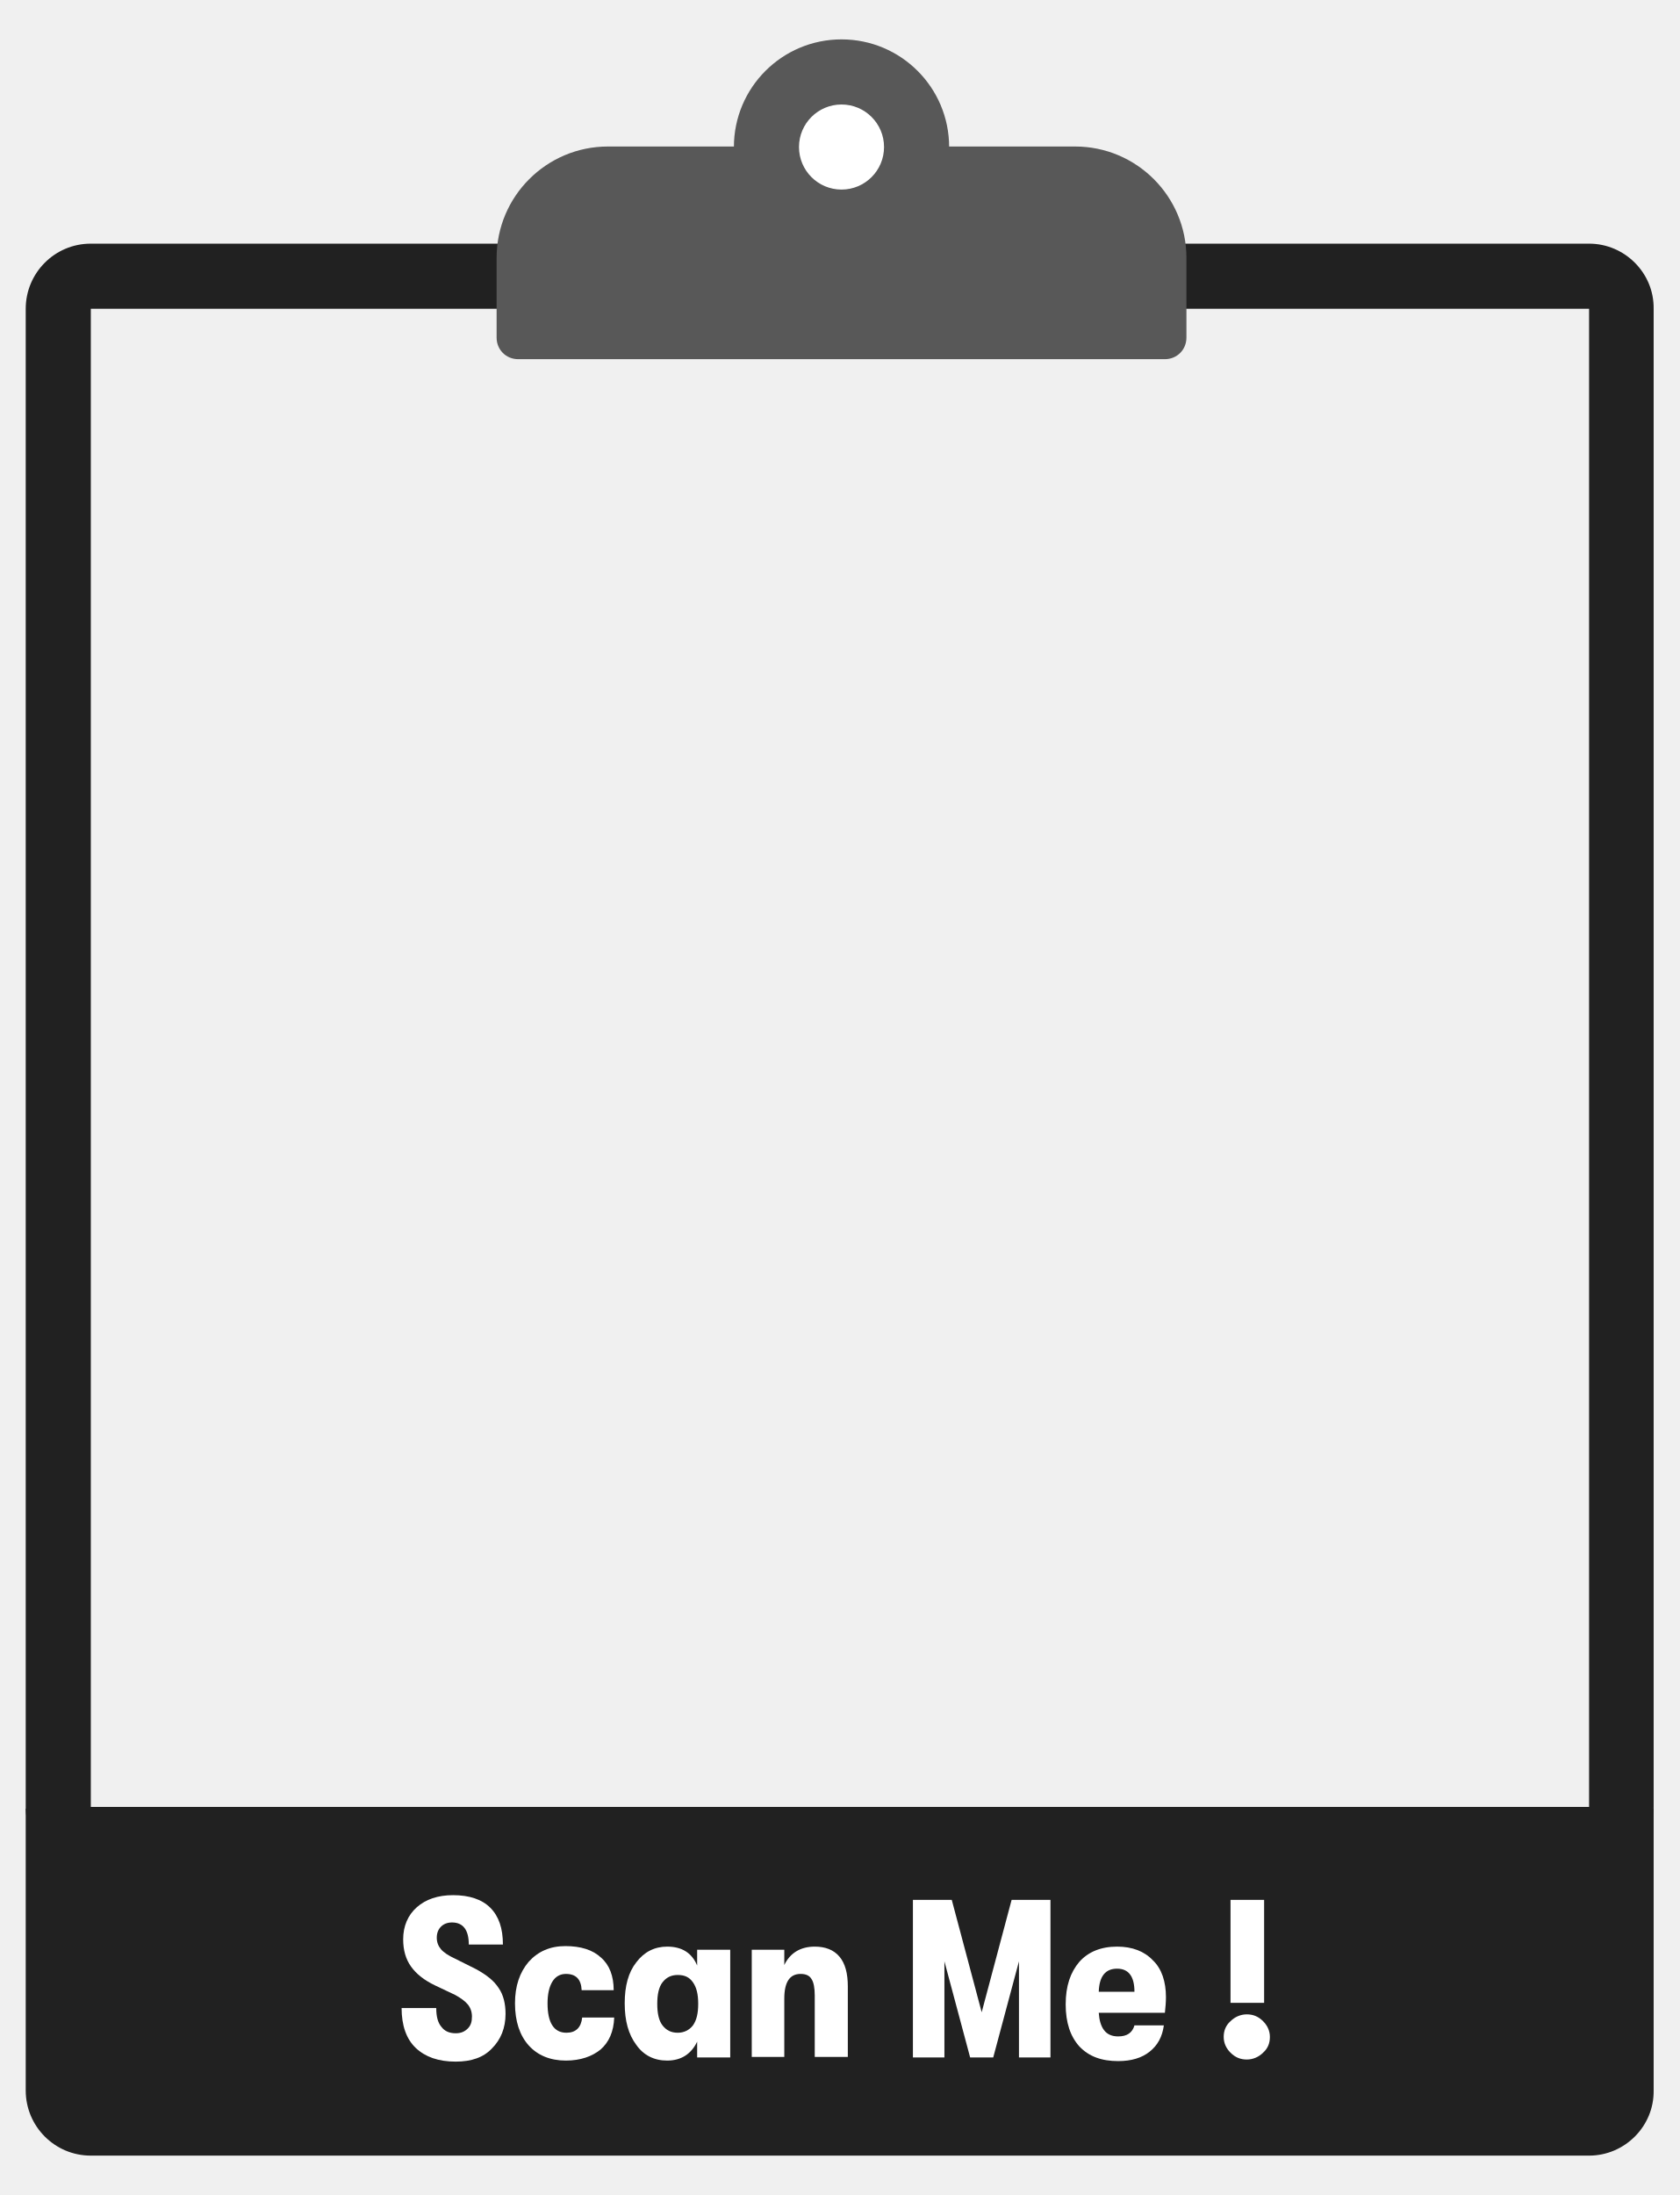
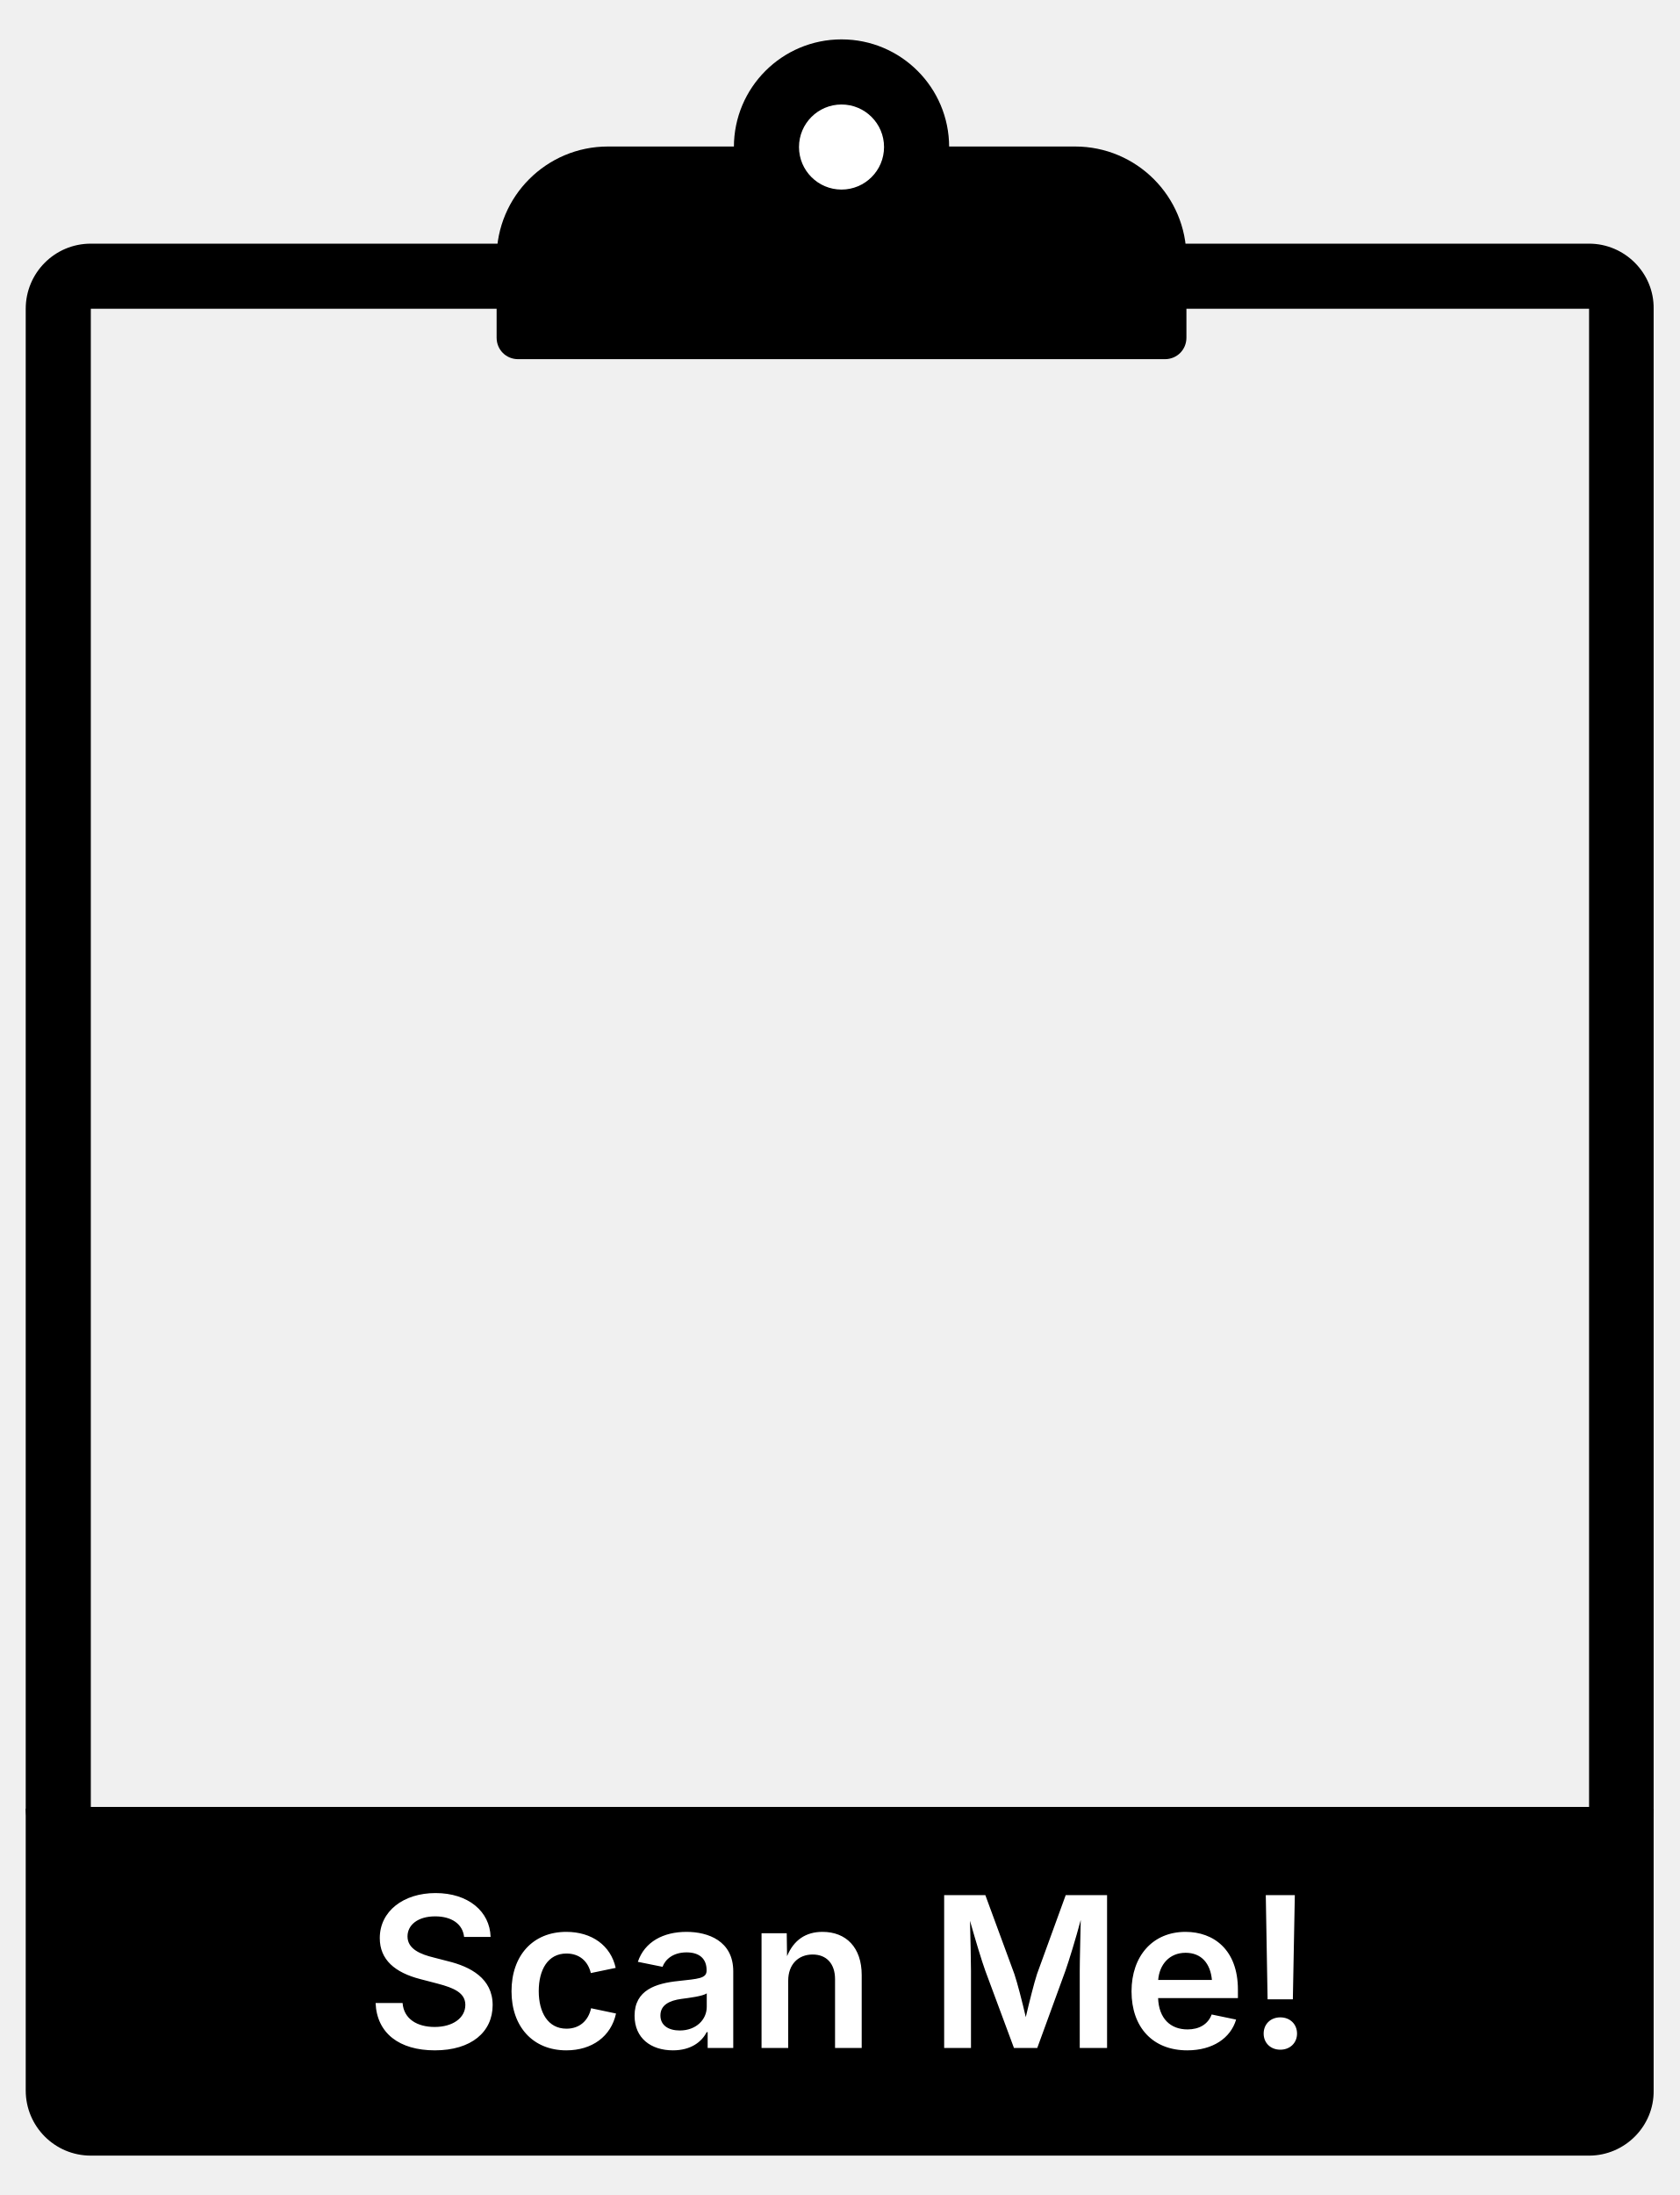
<svg xmlns="http://www.w3.org/2000/svg" width="320" height="418" viewBox="0 0 320 418" fill="none">
-   <path d="M302.7 58.8V344.1H17.3V58.8H302.7ZM302.7 46.4H17.3C10.4 46.4 4.9 52 4.9 58.8V344.1C4.9 351 10.5 356.5 17.3 356.5H302.6C309.5 356.5 315 350.9 315 344.1V58.8C315.1 52 309.5 46.4 302.7 46.4Z" fill="#212121" />
-   <path d="M302.7 410.5H17.3C10.4 410.5 4.9 404.9 4.9 398.1V344.4H315V398.1C315.1 404.9 309.5 410.5 302.7 410.5Z" fill="#212121" />
-   <path d="M115.8 27.9H204.8C216.5 27.9 226 37.4 226 49.1V64.3C226 66.6 224.2 68.4 221.9 68.4H98.7C96.4 68.4 94.6 66.6 94.6 64.3V49.1C94.6 37.4 104.1 27.9 115.8 27.9Z" fill="#585858" />
-   <path d="M160.3 48.5C171.622 48.5 180.8 39.322 180.8 28C180.8 16.678 171.622 7.5 160.3 7.5C148.978 7.5 139.8 16.678 139.8 28C139.8 39.322 148.978 48.5 160.3 48.5Z" fill="#585858" />
+   <path d="M302.7 58.8V344.1H17.3V58.8H302.7ZM302.7 46.4H17.3C10.4 46.4 4.9 52 4.9 58.8V344.1C4.9 351 10.5 356.5 17.3 356.5H302.6C309.5 356.5 315 350.9 315 344.1V58.8C315.1 52 309.5 46.4 302.7 46.4Z" fill="currentColor" />
+   <path d="M302.7 410.5H17.3C10.4 410.5 4.9 404.9 4.9 398.1V344.4H315V398.1C315.1 404.9 309.5 410.5 302.7 410.5Z" fill="currentColor" />
+   <path d="M115.8 27.9H204.8C216.5 27.9 226 37.4 226 49.1V64.3C226 66.6 224.2 68.4 221.9 68.4H98.7C96.4 68.4 94.6 66.6 94.6 64.3V49.1C94.6 37.4 104.1 27.9 115.8 27.9Z" fill="currentColor" />
+   <path d="M160.3 48.5C171.622 48.5 180.8 39.322 180.8 28C180.8 16.678 171.622 7.5 160.3 7.5C148.978 7.5 139.8 16.678 139.8 28C139.8 39.322 148.978 48.5 160.3 48.5Z" fill="currentColor" />
  <path d="M160.3 36.1C164.773 36.1 168.4 32.474 168.4 28C168.4 23.526 164.773 19.9 160.3 19.9C155.826 19.9 152.2 23.526 152.2 28C152.2 32.474 155.826 36.1 160.3 36.1Z" fill="white" />
-   <path d="M86.8 392.6C83.5 392.6 81 391.7 79.2 390C77.4 388.3 76.5 385.7 76.5 382.4H83.1C83.1 384 83.4 385.2 84.1 386C84.7 386.8 85.6 387.2 86.8 387.2C87.8 387.2 88.5 386.9 89.1 386.3C89.7 385.7 89.9 385 89.9 384C89.9 383.1 89.6 382.3 89.1 381.7C88.6 381.1 87.8 380.5 86.7 379.9L82.9 378.1C80.8 377.1 79.3 375.9 78.3 374.5C77.3 373.1 76.8 371.4 76.8 369.3C76.8 366.8 77.7 364.7 79.4 363.2C81.1 361.7 83.4 360.9 86.3 360.9C89.4 360.9 91.8 361.7 93.4 363.3C95 364.9 95.8 367.2 95.8 370.3H89.3C89.3 367.5 88.2 366.1 86.1 366.1C85.2 366.1 84.5 366.4 84 366.9C83.5 367.4 83.2 368.1 83.2 369C83.2 369.9 83.5 370.6 84 371.2C84.5 371.8 85.4 372.4 86.7 373L90.7 375C92.7 376.1 94.1 377.2 95 378.6C95.9 379.9 96.3 381.6 96.3 383.5C96.3 386.2 95.4 388.4 93.7 390.1C92.1 391.8 89.8 392.6 86.8 392.6Z" fill="white" />
-   <path d="M107.8 392.4C104.8 392.4 102.4 391.4 100.7 389.5C99 387.6 98.1 384.9 98.1 381.5C98.1 378.2 99 375.6 100.7 373.6C102.5 371.6 104.8 370.6 107.7 370.6C110.6 370.6 112.9 371.3 114.5 372.8C116.1 374.2 116.9 376.3 116.9 379H110.8C110.7 376.9 109.7 375.9 107.8 375.9C106.7 375.9 105.8 376.4 105.2 377.4C104.6 378.4 104.3 379.8 104.3 381.5C104.3 385.2 105.5 387.1 107.9 387.1C109.7 387.1 110.7 386.1 110.9 384.2H117C116.9 386.9 116 388.9 114.4 390.3C112.8 391.6 110.6 392.4 107.8 392.4Z" fill="white" />
-   <path d="M127.1 392.4C124.6 392.4 122.6 391.4 121.2 389.4C119.7 387.4 119 384.8 119 381.5C119 378.2 119.7 375.6 121.2 373.7C122.7 371.7 124.7 370.7 127.1 370.7C129.9 370.7 131.8 371.9 132.8 374.3V371.3H139.1V391.8H132.8V388.8C131.7 391.1 129.8 392.4 127.1 392.4ZM129.1 387.1C130.3 387.1 131.3 386.6 132 385.7C132.7 384.7 133 383.4 133 381.6C133 379.8 132.7 378.5 132 377.5C131.3 376.5 130.4 376.1 129.1 376.1C127.8 376.1 126.9 376.6 126.2 377.5C125.5 378.4 125.2 379.8 125.2 381.6C125.2 383.4 125.5 384.8 126.2 385.7C126.9 386.6 127.8 387.1 129.1 387.1Z" fill="white" />
-   <path d="M143.2 391.8V371.3H149.4V374.2C150.5 371.9 152.5 370.7 155.2 370.7C157.2 370.7 158.8 371.3 159.9 372.6C161 373.9 161.5 375.8 161.5 378.3V391.7H155.2V380C155.2 378.6 155 377.5 154.6 376.9C154.2 376.2 153.5 375.9 152.5 375.9C150.4 375.9 149.4 377.5 149.4 380.6V391.7H143.2V391.8Z" fill="white" />
-   <path d="M173.9 391.8V361.8H181.3L187 383.2L192.7 361.8H200.1V391.8H194.1V373.5L189.2 391.8H184.8L179.9 373.5V391.8H173.9Z" fill="white" />
-   <path d="M222.1 380.3C222.1 381.4 222 382.3 221.9 383.3H209.3C209.4 384.7 209.7 385.8 210.3 386.6C210.9 387.4 211.8 387.8 213 387.8C214.7 387.8 215.7 387.1 216.1 385.7H221.7C221.4 387.9 220.5 389.5 219 390.7C217.5 391.9 215.5 392.5 213 392.5C209.8 392.5 207.4 391.6 205.6 389.7C203.9 387.8 203 385.2 203 381.7C203 378.2 203.9 375.6 205.6 373.6C207.3 371.7 209.7 370.7 212.8 370.7C215.7 370.7 218 371.6 219.6 373.3C221.3 374.9 222.1 377.4 222.1 380.3ZM209.3 379.3H216.1C216.1 376.4 215 374.9 212.8 374.9C210.6 374.9 209.4 376.3 209.3 379.3Z" fill="white" />
-   <path d="M240.6 390.9C239.8 391.7 238.7 392.2 237.5 392.2C236.3 392.2 235.3 391.8 234.4 390.9C233.6 390.1 233.1 389.1 233.1 387.9C233.1 386.7 233.5 385.7 234.4 384.9C235.2 384.1 236.3 383.6 237.5 383.6C238.7 383.6 239.7 384 240.6 384.9C241.4 385.7 241.9 386.7 241.9 387.9C241.9 389.1 241.5 390.1 240.6 390.9ZM234.4 381.4V361.8H240.8V381.4H234.4Z" fill="white" />
+   <text id="qr-frame-text" x="160" y="390" font-size="40px" font-weight="600" font-family="Inter, sans-serif" fill="white" text-anchor="middle">Scan Me!</text>
</svg>
